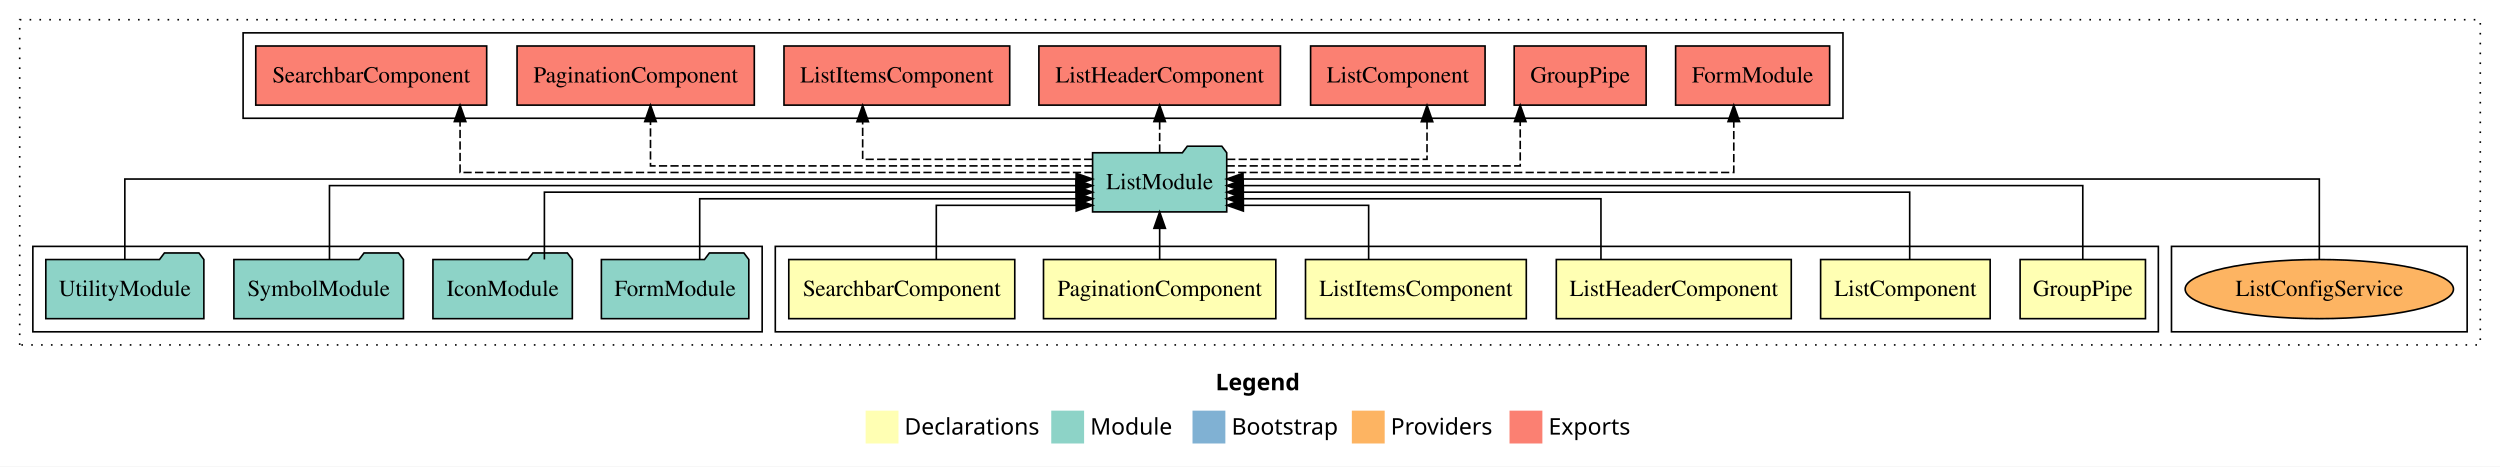
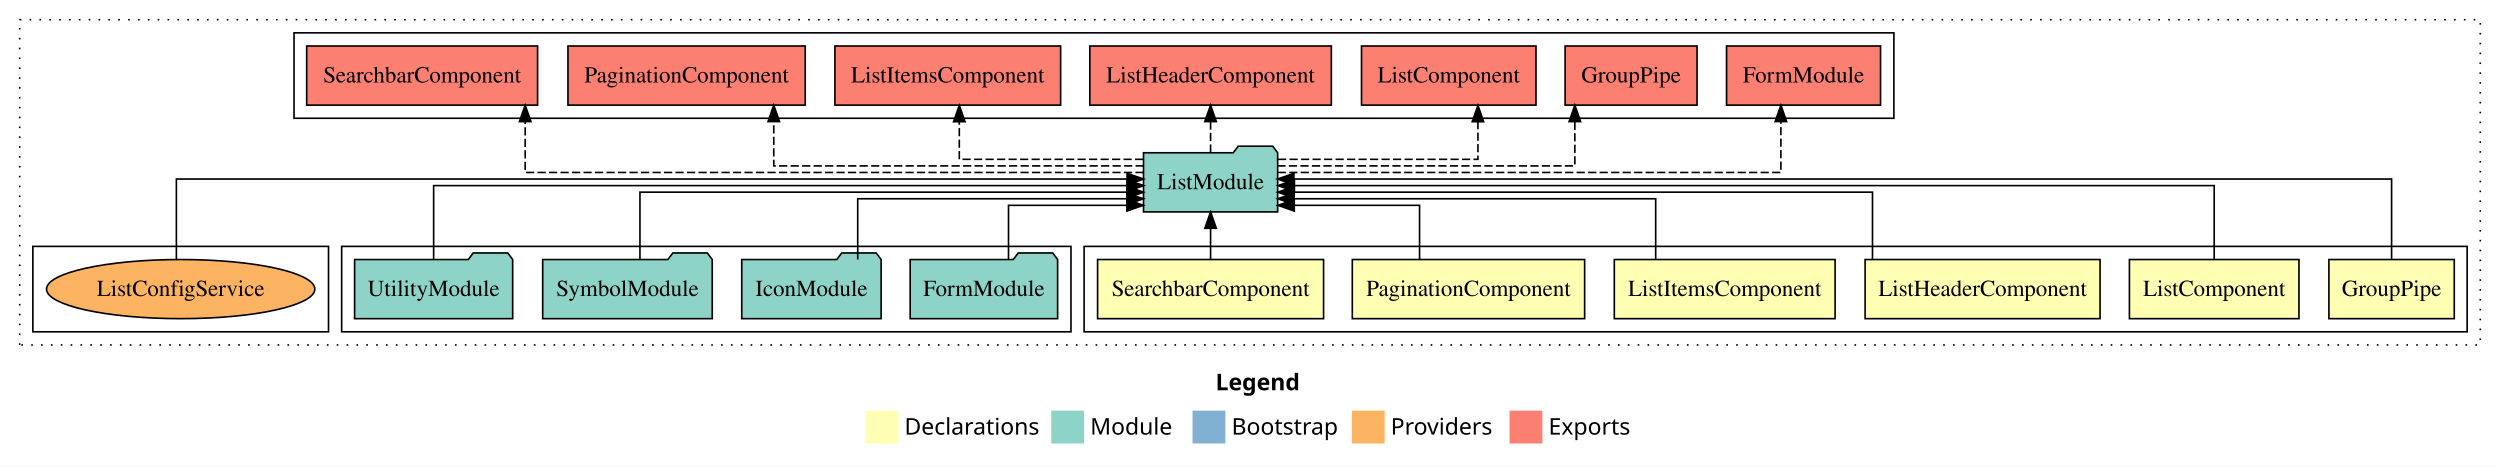
<svg xmlns="http://www.w3.org/2000/svg" width="1522pt" height="284pt" viewBox="0.00 0.00 1522.00 284.00">
  <g id="graph0" class="graph" transform="scale(1 1) rotate(0) translate(4 280)">
    <polygon fill="white" stroke="transparent" points="-4,4 -4,-280 1518,-280 1518,4 -4,4" />
    <text text-anchor="start" x="736.01" y="-42.4" font-family="sans-serif" font-weight="bold" font-size="14.00">Legend</text>
    <polygon fill="#ffffb3" stroke="transparent" points="523,-10 523,-30 543,-30 543,-10 523,-10" />
    <text text-anchor="start" x="546.63" y="-15.4" font-family="sans-serif" font-size="14.00">  Declarations</text>
    <polygon fill="#8dd3c7" stroke="transparent" points="636,-10 636,-30 656,-30 656,-10 636,-10" />
    <text text-anchor="start" x="659.73" y="-15.4" font-family="sans-serif" font-size="14.00">  Module</text>
    <polygon fill="#80b1d3" stroke="transparent" points="722,-10 722,-30 742,-30 742,-10 722,-10" />
    <text text-anchor="start" x="745.78" y="-15.4" font-family="sans-serif" font-size="14.00">  Bootstrap</text>
    <polygon fill="#fdb462" stroke="transparent" points="819,-10 819,-30 839,-30 839,-10 819,-10" />
    <text text-anchor="start" x="842.67" y="-15.4" font-family="sans-serif" font-size="14.00">  Providers</text>
    <polygon fill="#fb8072" stroke="transparent" points="915,-10 915,-30 935,-30 935,-10 915,-10" />
    <text text-anchor="start" x="938.73" y="-15.4" font-family="sans-serif" font-size="14.00">  Exports</text>
    <g id="clust1" class="cluster">
      <polygon fill="none" stroke="black" stroke-dasharray="1,5" points="8,-70 8,-268 1506,-268 1506,-70 8,-70" />
    </g>
-     <g id="clust12" class="cluster">
-       <polygon fill="none" stroke="black" points="1318,-78 1318,-130 1498,-130 1498,-78 1318,-78" />
-     </g>
    <g id="clust2" class="cluster">
-       <polygon fill="none" stroke="black" points="468,-78 468,-130 1310,-130 1310,-78 468,-78" />
+       <polygon fill="none" stroke="black" points="656,-78 656,-130 1498,-130 1498,-78 656,-78" />
    </g>
    <g id="clust9" class="cluster">
-       <polygon fill="none" stroke="black" points="16,-78 16,-130 460,-130 460,-78 16,-78" />
+       <polygon fill="none" stroke="black" points="204,-78 204,-130 648,-130 648,-78 204,-78" />
+     </g>
+     <g id="clust12" class="cluster">
+       <polygon fill="none" stroke="black" points="16,-78 16,-130 196,-130 196,-78 16,-78" />
    </g>
    <g id="clust10" class="cluster">
-       <polygon fill="none" stroke="black" points="144,-208 144,-260 1118,-260 1118,-208 144,-208" />
+       <polygon fill="none" stroke="black" points="175,-208 175,-260 1149,-260 1149,-208 175,-208" />
    </g>
    <g id="node1" class="node">
-       <polygon fill="#ffffb3" stroke="black" points="1302.16,-122 1225.84,-122 1225.84,-86 1302.16,-86 1302.16,-122" />
-       <text text-anchor="middle" x="1264" y="-99.8" font-family="Times,serif" font-size="14.00">GroupPipe</text>
+       <polygon fill="#ffffb3" stroke="black" points="1490.16,-122 1413.84,-122 1413.84,-86 1490.16,-86 1490.16,-122" />
+       <text text-anchor="middle" x="1452" y="-99.8" font-family="Times,serif" font-size="14.00">GroupPipe</text>
    </g>
    <g id="node7" class="node">
-       <polygon fill="#8dd3c7" stroke="black" points="742.83,-187 739.83,-191 718.83,-191 715.83,-187 661.17,-187 661.17,-151 742.83,-151 742.83,-187" />
-       <text text-anchor="middle" x="702" y="-164.8" font-family="Times,serif" font-size="14.00">ListModule</text>
+       <polygon fill="#8dd3c7" stroke="black" points="773.83,-187 770.83,-191 749.83,-191 746.83,-187 692.17,-187 692.17,-151 773.83,-151 773.83,-187" />
+       <text text-anchor="middle" x="733" y="-164.8" font-family="Times,serif" font-size="14.00">ListModule</text>
    </g>
    <g id="edge1" class="edge">
-       <path fill="none" stroke="black" d="M1264,-122.22C1264,-140.83 1264,-167 1264,-167 1264,-167 752.87,-167 752.87,-167" />
-       <polygon fill="black" stroke="black" points="752.87,-163.5 742.87,-167 752.87,-170.5 752.87,-163.5" />
+       <path fill="none" stroke="black" d="M1452,-122.31C1452,-142.15 1452,-171 1452,-171 1452,-171 783.72,-171 783.72,-171" />
+       <polygon fill="black" stroke="black" points="783.72,-167.5 773.72,-171 783.72,-174.5 783.72,-167.5" />
    </g>
    <g id="node2" class="node">
-       <polygon fill="#ffffb3" stroke="black" points="1207.61,-122 1104.39,-122 1104.39,-86 1207.61,-86 1207.61,-122" />
-       <text text-anchor="middle" x="1156" y="-99.8" font-family="Times,serif" font-size="14.00">ListComponent</text>
+       <polygon fill="#ffffb3" stroke="black" points="1395.61,-122 1292.39,-122 1292.39,-86 1395.61,-86 1395.61,-122" />
+       <text text-anchor="middle" x="1344" y="-99.8" font-family="Times,serif" font-size="14.00">ListComponent</text>
    </g>
    <g id="edge2" class="edge">
-       <path fill="none" stroke="black" d="M1158.62,-122.02C1158.62,-139.37 1158.62,-163 1158.62,-163 1158.62,-163 752.92,-163 752.92,-163" />
-       <polygon fill="black" stroke="black" points="752.92,-159.5 742.92,-163 752.92,-166.5 752.92,-159.5" />
+       <path fill="none" stroke="black" d="M1344,-122.22C1344,-140.83 1344,-167 1344,-167 1344,-167 784.04,-167 784.04,-167" />
+       <polygon fill="black" stroke="black" points="784.04,-163.5 774.04,-167 784.04,-170.5 784.04,-163.5" />
    </g>
    <g id="node3" class="node">
-       <polygon fill="#ffffb3" stroke="black" points="1086.52,-122 943.48,-122 943.48,-86 1086.52,-86 1086.52,-122" />
-       <text text-anchor="middle" x="1015" y="-99.8" font-family="Times,serif" font-size="14.00">ListHeaderComponent</text>
+       <polygon fill="#ffffb3" stroke="black" points="1274.52,-122 1131.48,-122 1131.48,-86 1274.52,-86 1274.52,-122" />
+       <text text-anchor="middle" x="1203" y="-99.8" font-family="Times,serif" font-size="14.00">ListHeaderComponent</text>
    </g>
    <g id="edge3" class="edge">
-       <path fill="none" stroke="black" d="M970.66,-122.01C970.66,-138.05 970.66,-159 970.66,-159 970.66,-159 752.8,-159 752.8,-159" />
-       <polygon fill="black" stroke="black" points="752.8,-155.5 742.8,-159 752.8,-162.5 752.8,-155.5" />
+       <path fill="none" stroke="black" d="M1135.97,-122.02C1135.97,-139.37 1135.97,-163 1135.97,-163 1135.97,-163 783.86,-163 783.86,-163" />
+       <polygon fill="black" stroke="black" points="783.86,-159.5 773.86,-163 783.86,-166.5 783.86,-159.5" />
    </g>
    <g id="node4" class="node">
-       <polygon fill="#ffffb3" stroke="black" points="925.21,-122 790.79,-122 790.79,-86 925.21,-86 925.21,-122" />
-       <text text-anchor="middle" x="858" y="-99.8" font-family="Times,serif" font-size="14.00">ListItemsComponent</text>
+       <polygon fill="#ffffb3" stroke="black" points="1113.21,-122 978.79,-122 978.79,-86 1113.21,-86 1113.21,-122" />
+       <text text-anchor="middle" x="1046" y="-99.8" font-family="Times,serif" font-size="14.00">ListItemsComponent</text>
    </g>
    <g id="edge4" class="edge">
-       <path fill="none" stroke="black" d="M829.23,-122.12C829.23,-136.78 829.23,-155 829.23,-155 829.23,-155 752.96,-155 752.96,-155" />
-       <polygon fill="black" stroke="black" points="752.96,-151.5 742.96,-155 752.96,-158.5 752.96,-151.5" />
+       <path fill="none" stroke="black" d="M1003.99,-122.01C1003.99,-138.05 1003.99,-159 1003.99,-159 1003.99,-159 783.86,-159 783.86,-159" />
+       <polygon fill="black" stroke="black" points="783.86,-155.5 773.86,-159 783.86,-162.5 783.86,-155.5" />
    </g>
    <g id="node5" class="node">
-       <polygon fill="#ffffb3" stroke="black" points="772.72,-122 631.28,-122 631.28,-86 772.72,-86 772.72,-122" />
-       <text text-anchor="middle" x="702" y="-99.8" font-family="Times,serif" font-size="14.00">PaginationComponent</text>
+       <polygon fill="#ffffb3" stroke="black" points="960.72,-122 819.28,-122 819.28,-86 960.72,-86 960.72,-122" />
+       <text text-anchor="middle" x="890" y="-99.8" font-family="Times,serif" font-size="14.00">PaginationComponent</text>
    </g>
    <g id="edge5" class="edge">
-       <path fill="none" stroke="black" d="M702,-122.11C702,-122.11 702,-140.99 702,-140.99" />
-       <polygon fill="black" stroke="black" points="698.5,-140.99 702,-150.99 705.5,-140.99 698.5,-140.99" />
+       <path fill="none" stroke="black" d="M860.23,-122.12C860.23,-136.78 860.23,-155 860.23,-155 860.23,-155 783.96,-155 783.96,-155" />
+       <polygon fill="black" stroke="black" points="783.96,-151.5 773.96,-155 783.96,-158.5 783.96,-151.5" />
    </g>
    <g id="node6" class="node">
-       <polygon fill="#ffffb3" stroke="black" points="613.79,-122 476.21,-122 476.21,-86 613.79,-86 613.79,-122" />
-       <text text-anchor="middle" x="545" y="-99.8" font-family="Times,serif" font-size="14.00">SearchbarComponent</text>
+       <polygon fill="#ffffb3" stroke="black" points="801.79,-122 664.21,-122 664.21,-86 801.79,-86 801.79,-122" />
+       <text text-anchor="middle" x="733" y="-99.8" font-family="Times,serif" font-size="14.00">SearchbarComponent</text>
    </g>
    <g id="edge6" class="edge">
-       <path fill="none" stroke="black" d="M566.02,-122.12C566.02,-136.78 566.02,-155 566.02,-155 566.02,-155 651.2,-155 651.2,-155" />
-       <polygon fill="black" stroke="black" points="651.2,-158.5 661.2,-155 651.2,-151.5 651.2,-158.5" />
+       <path fill="none" stroke="black" d="M733,-122.11C733,-122.11 733,-140.99 733,-140.99" />
+       <polygon fill="black" stroke="black" points="729.5,-140.99 733,-150.99 736.5,-140.99 729.5,-140.99" />
    </g>
    <g id="node12" class="node">
-       <polygon fill="#fb8072" stroke="black" points="1109.88,-252 1016.12,-252 1016.12,-216 1109.88,-216 1109.88,-252" />
-       <text text-anchor="middle" x="1063" y="-229.8" font-family="Times,serif" font-size="14.00">FormModule </text>
+       <polygon fill="#fb8072" stroke="black" points="1140.88,-252 1047.12,-252 1047.12,-216 1140.88,-216 1140.88,-252" />
+       <text text-anchor="middle" x="1094" y="-229.8" font-family="Times,serif" font-size="14.00">FormModule </text>
    </g>
    <g id="edge11" class="edge">
-       <path fill="none" stroke="black" stroke-dasharray="5,2" d="M742.78,-175C834.98,-175 1051.53,-175 1051.53,-175 1051.53,-175 1051.53,-205.98 1051.53,-205.98" />
-       <polygon fill="black" stroke="black" points="1048.03,-205.98 1051.53,-215.98 1055.03,-205.98 1048.03,-205.98" />
+       <path fill="none" stroke="black" stroke-dasharray="5,2" d="M773.85,-175C865.63,-175 1080.21,-175 1080.21,-175 1080.21,-175 1080.21,-205.98 1080.21,-205.98" />
+       <polygon fill="black" stroke="black" points="1076.71,-205.98 1080.21,-215.98 1083.71,-205.98 1076.71,-205.98" />
    </g>
    <g id="node13" class="node">
-       <polygon fill="#fb8072" stroke="black" points="998.16,-252 917.84,-252 917.84,-216 998.16,-216 998.16,-252" />
-       <text text-anchor="middle" x="958" y="-229.8" font-family="Times,serif" font-size="14.00">GroupPipe </text>
+       <polygon fill="#fb8072" stroke="black" points="1029.16,-252 948.84,-252 948.84,-216 1029.16,-216 1029.16,-252" />
+       <text text-anchor="middle" x="989" y="-229.8" font-family="Times,serif" font-size="14.00">GroupPipe </text>
    </g>
    <g id="edge12" class="edge">
-       <path fill="none" stroke="black" stroke-dasharray="5,2" d="M742.77,-179C806.26,-179 921.51,-179 921.51,-179 921.51,-179 921.51,-205.99 921.51,-205.99" />
-       <polygon fill="black" stroke="black" points="918.01,-205.99 921.51,-215.99 925.01,-205.99 918.01,-205.99" />
+       <path fill="none" stroke="black" stroke-dasharray="5,2" d="M773.68,-179C837.7,-179 954.77,-179 954.77,-179 954.77,-179 954.77,-205.99 954.77,-205.99" />
+       <polygon fill="black" stroke="black" points="951.27,-205.99 954.77,-215.99 958.27,-205.99 951.27,-205.99" />
    </g>
    <g id="node14" class="node">
-       <polygon fill="#fb8072" stroke="black" points="900.11,-252 793.89,-252 793.89,-216 900.11,-216 900.11,-252" />
-       <text text-anchor="middle" x="847" y="-229.8" font-family="Times,serif" font-size="14.00">ListComponent </text>
+       <polygon fill="#fb8072" stroke="black" points="931.11,-252 824.89,-252 824.89,-216 931.11,-216 931.11,-252" />
+       <text text-anchor="middle" x="878" y="-229.8" font-family="Times,serif" font-size="14.00">ListComponent </text>
    </g>
    <g id="edge13" class="edge">
-       <path fill="none" stroke="black" stroke-dasharray="5,2" d="M743.07,-183C791.29,-183 864.77,-183 864.77,-183 864.77,-183 864.77,-205.88 864.77,-205.88" />
-       <polygon fill="black" stroke="black" points="861.27,-205.88 864.77,-215.88 868.27,-205.88 861.27,-205.88" />
+       <path fill="none" stroke="black" stroke-dasharray="5,2" d="M774.07,-183C822.29,-183 895.77,-183 895.77,-183 895.77,-183 895.77,-205.88 895.77,-205.88" />
+       <polygon fill="black" stroke="black" points="892.27,-205.88 895.77,-215.88 899.27,-205.88 892.27,-205.88" />
    </g>
    <g id="node15" class="node">
-       <polygon fill="#fb8072" stroke="black" points="775.52,-252 628.48,-252 628.48,-216 775.52,-216 775.52,-252" />
-       <text text-anchor="middle" x="702" y="-229.8" font-family="Times,serif" font-size="14.00">ListHeaderComponent </text>
+       <polygon fill="#fb8072" stroke="black" points="806.52,-252 659.48,-252 659.48,-216 806.52,-216 806.52,-252" />
+       <text text-anchor="middle" x="733" y="-229.8" font-family="Times,serif" font-size="14.00">ListHeaderComponent </text>
    </g>
    <g id="edge14" class="edge">
-       <path fill="none" stroke="black" stroke-dasharray="5,2" d="M702,-187.11C702,-187.11 702,-205.99 702,-205.99" />
-       <polygon fill="black" stroke="black" points="698.5,-205.99 702,-215.99 705.5,-205.99 698.5,-205.99" />
+       <path fill="none" stroke="black" stroke-dasharray="5,2" d="M733,-187.11C733,-187.11 733,-205.99 733,-205.99" />
+       <polygon fill="black" stroke="black" points="729.5,-205.99 733,-215.99 736.5,-205.99 729.5,-205.99" />
    </g>
    <g id="node16" class="node">
-       <polygon fill="#fb8072" stroke="black" points="610.71,-252 473.29,-252 473.29,-216 610.71,-216 610.71,-252" />
-       <text text-anchor="middle" x="542" y="-229.8" font-family="Times,serif" font-size="14.00">ListItemsComponent </text>
+       <polygon fill="#fb8072" stroke="black" points="641.71,-252 504.29,-252 504.29,-216 641.71,-216 641.71,-252" />
+       <text text-anchor="middle" x="573" y="-229.8" font-family="Times,serif" font-size="14.00">ListItemsComponent </text>
    </g>
    <g id="edge15" class="edge">
-       <path fill="none" stroke="black" stroke-dasharray="5,2" d="M660.97,-183C607.62,-183 521.19,-183 521.19,-183 521.19,-183 521.19,-205.88 521.19,-205.88" />
-       <polygon fill="black" stroke="black" points="517.69,-205.88 521.19,-215.88 524.69,-205.88 517.69,-205.88" />
+       <path fill="none" stroke="black" stroke-dasharray="5,2" d="M692,-183C646.69,-183 580.02,-183 580.02,-183 580.02,-183 580.02,-205.88 580.02,-205.88" />
+       <polygon fill="black" stroke="black" points="576.52,-205.88 580.02,-215.88 583.52,-205.88 576.52,-205.88" />
    </g>
    <g id="node17" class="node">
-       <polygon fill="#fb8072" stroke="black" points="455.22,-252 310.78,-252 310.78,-216 455.22,-216 455.22,-252" />
-       <text text-anchor="middle" x="383" y="-229.8" font-family="Times,serif" font-size="14.00">PaginationComponent </text>
+       <polygon fill="#fb8072" stroke="black" points="486.22,-252 341.78,-252 341.78,-216 486.22,-216 486.22,-252" />
+       <text text-anchor="middle" x="414" y="-229.8" font-family="Times,serif" font-size="14.00">PaginationComponent </text>
    </g>
    <g id="edge16" class="edge">
-       <path fill="none" stroke="black" stroke-dasharray="5,2" d="M661.16,-179C576.98,-179 392.02,-179 392.02,-179 392.02,-179 392.02,-205.99 392.02,-205.99" />
-       <polygon fill="black" stroke="black" points="388.52,-205.99 392.02,-215.99 395.52,-205.99 388.52,-205.99" />
+       <path fill="none" stroke="black" stroke-dasharray="5,2" d="M692.32,-179C617.83,-179 467.07,-179 467.07,-179 467.07,-179 467.07,-205.99 467.07,-205.99" />
+       <polygon fill="black" stroke="black" points="463.57,-205.99 467.07,-215.99 470.57,-205.99 463.57,-205.99" />
    </g>
    <g id="node18" class="node">
-       <polygon fill="#fb8072" stroke="black" points="292.29,-252 151.71,-252 151.71,-216 292.29,-216 292.29,-252" />
-       <text text-anchor="middle" x="222" y="-229.8" font-family="Times,serif" font-size="14.00">SearchbarComponent </text>
+       <polygon fill="#fb8072" stroke="black" points="323.29,-252 182.71,-252 182.71,-216 323.29,-216 323.29,-252" />
+       <text text-anchor="middle" x="253" y="-229.8" font-family="Times,serif" font-size="14.00">SearchbarComponent </text>
    </g>
    <g id="edge17" class="edge">
-       <path fill="none" stroke="black" stroke-dasharray="5,2" d="M661.16,-175C554.56,-175 276.09,-175 276.09,-175 276.09,-175 276.09,-205.98 276.09,-205.98" />
-       <polygon fill="black" stroke="black" points="272.59,-205.98 276.09,-215.98 279.59,-205.98 272.59,-205.98" />
+       <path fill="none" stroke="black" stroke-dasharray="5,2" d="M692.23,-175C587.23,-175 315.73,-175 315.73,-175 315.73,-175 315.73,-205.98 315.73,-205.98" />
+       <polygon fill="black" stroke="black" points="312.23,-205.98 315.73,-215.98 319.23,-205.98 312.23,-205.98" />
    </g>
    <g id="node8" class="node">
-       <polygon fill="#8dd3c7" stroke="black" points="451.88,-122 448.88,-126 427.88,-126 424.88,-122 362.12,-122 362.12,-86 451.88,-86 451.88,-122" />
-       <text text-anchor="middle" x="407" y="-99.8" font-family="Times,serif" font-size="14.00">FormModule</text>
+       <polygon fill="#8dd3c7" stroke="black" points="639.88,-122 636.88,-126 615.88,-126 612.88,-122 550.12,-122 550.12,-86 639.88,-86 639.88,-122" />
+       <text text-anchor="middle" x="595" y="-99.8" font-family="Times,serif" font-size="14.00">FormModule</text>
    </g>
    <g id="edge7" class="edge">
-       <path fill="none" stroke="black" d="M421.98,-122.01C421.98,-138.05 421.98,-159 421.98,-159 421.98,-159 651.28,-159 651.28,-159" />
-       <polygon fill="black" stroke="black" points="651.28,-162.5 661.28,-159 651.28,-155.5 651.28,-162.5" />
+       <path fill="none" stroke="black" d="M609.98,-122.12C609.98,-136.78 609.98,-155 609.98,-155 609.98,-155 682.04,-155 682.04,-155" />
+       <polygon fill="black" stroke="black" points="682.04,-158.5 692.04,-155 682.04,-151.5 682.04,-158.5" />
    </g>
    <g id="node9" class="node">
-       <polygon fill="#8dd3c7" stroke="black" points="344.43,-122 341.43,-126 320.43,-126 317.43,-122 259.57,-122 259.57,-86 344.43,-86 344.43,-122" />
-       <text text-anchor="middle" x="302" y="-99.8" font-family="Times,serif" font-size="14.00">IconModule</text>
+       <polygon fill="#8dd3c7" stroke="black" points="532.43,-122 529.43,-126 508.43,-126 505.43,-122 447.57,-122 447.57,-86 532.43,-86 532.43,-122" />
+       <text text-anchor="middle" x="490" y="-99.8" font-family="Times,serif" font-size="14.00">IconModule</text>
    </g>
    <g id="edge8" class="edge">
-       <path fill="none" stroke="black" d="M327.43,-122.02C327.43,-139.37 327.43,-163 327.43,-163 327.43,-163 651.2,-163 651.2,-163" />
-       <polygon fill="black" stroke="black" points="651.2,-166.5 661.2,-163 651.2,-159.5 651.2,-166.5" />
+       <path fill="none" stroke="black" d="M518.18,-122.01C518.18,-138.05 518.18,-159 518.18,-159 518.18,-159 682.09,-159 682.09,-159" />
+       <polygon fill="black" stroke="black" points="682.09,-162.5 692.09,-159 682.09,-155.5 682.09,-162.5" />
    </g>
    <g id="node10" class="node">
-       <polygon fill="#8dd3c7" stroke="black" points="241.61,-122 238.61,-126 217.61,-126 214.61,-122 138.39,-122 138.39,-86 241.61,-86 241.61,-122" />
-       <text text-anchor="middle" x="190" y="-99.8" font-family="Times,serif" font-size="14.00">SymbolModule</text>
+       <polygon fill="#8dd3c7" stroke="black" points="429.61,-122 426.61,-126 405.61,-126 402.61,-122 326.39,-122 326.39,-86 429.61,-86 429.61,-122" />
+       <text text-anchor="middle" x="378" y="-99.8" font-family="Times,serif" font-size="14.00">SymbolModule</text>
    </g>
    <g id="edge9" class="edge">
-       <path fill="none" stroke="black" d="M196.58,-122.22C196.58,-140.83 196.58,-167 196.58,-167 196.58,-167 651.07,-167 651.07,-167" />
-       <polygon fill="black" stroke="black" points="651.07,-170.5 661.07,-167 651.07,-163.5 651.07,-170.5" />
+       <path fill="none" stroke="black" d="M385.6,-122.02C385.6,-139.37 385.6,-163 385.6,-163 385.6,-163 682.13,-163 682.13,-163" />
+       <polygon fill="black" stroke="black" points="682.13,-166.5 692.13,-163 682.13,-159.5 682.13,-166.5" />
    </g>
    <g id="node11" class="node">
-       <polygon fill="#8dd3c7" stroke="black" points="120.11,-122 117.11,-126 96.11,-126 93.11,-122 23.89,-122 23.89,-86 120.11,-86 120.11,-122" />
-       <text text-anchor="middle" x="72" y="-99.8" font-family="Times,serif" font-size="14.00">UtilityModule</text>
+       <polygon fill="#8dd3c7" stroke="black" points="308.11,-122 305.11,-126 284.11,-126 281.11,-122 211.89,-122 211.89,-86 308.11,-86 308.11,-122" />
+       <text text-anchor="middle" x="260" y="-99.8" font-family="Times,serif" font-size="14.00">UtilityModule</text>
    </g>
    <g id="edge10" class="edge">
-       <path fill="none" stroke="black" d="M72,-122.31C72,-142.15 72,-171 72,-171 72,-171 651.15,-171 651.15,-171" />
-       <polygon fill="black" stroke="black" points="651.15,-174.5 661.15,-171 651.15,-167.5 651.15,-174.5" />
+       <path fill="none" stroke="black" d="M260,-122.22C260,-140.83 260,-167 260,-167 260,-167 682.26,-167 682.26,-167" />
+       <polygon fill="black" stroke="black" points="682.26,-170.5 692.26,-167 682.26,-163.5 682.26,-170.5" />
    </g>
    <g id="node19" class="node">
-       <ellipse fill="#fdb462" stroke="black" cx="1408" cy="-104" rx="81.68" ry="18" />
-       <text text-anchor="middle" x="1408" y="-99.8" font-family="Times,serif" font-size="14.00">ListConfigService</text>
+       <ellipse fill="#fdb462" stroke="black" cx="106" cy="-104" rx="81.68" ry="18" />
+       <text text-anchor="middle" x="106" y="-99.8" font-family="Times,serif" font-size="14.00">ListConfigService</text>
    </g>
    <g id="edge18" class="edge">
-       <path fill="none" stroke="black" d="M1408,-122.31C1408,-142.15 1408,-171 1408,-171 1408,-171 752.75,-171 752.75,-171" />
-       <polygon fill="black" stroke="black" points="752.75,-167.5 742.75,-171 752.75,-174.5 752.75,-167.5" />
+       <path fill="none" stroke="black" d="M103.38,-122.31C103.38,-142.15 103.38,-171 103.38,-171 103.38,-171 682.17,-171 682.17,-171" />
+       <polygon fill="black" stroke="black" points="682.17,-174.5 692.17,-171 682.17,-167.5 682.17,-174.5" />
    </g>
  </g>
</svg>
